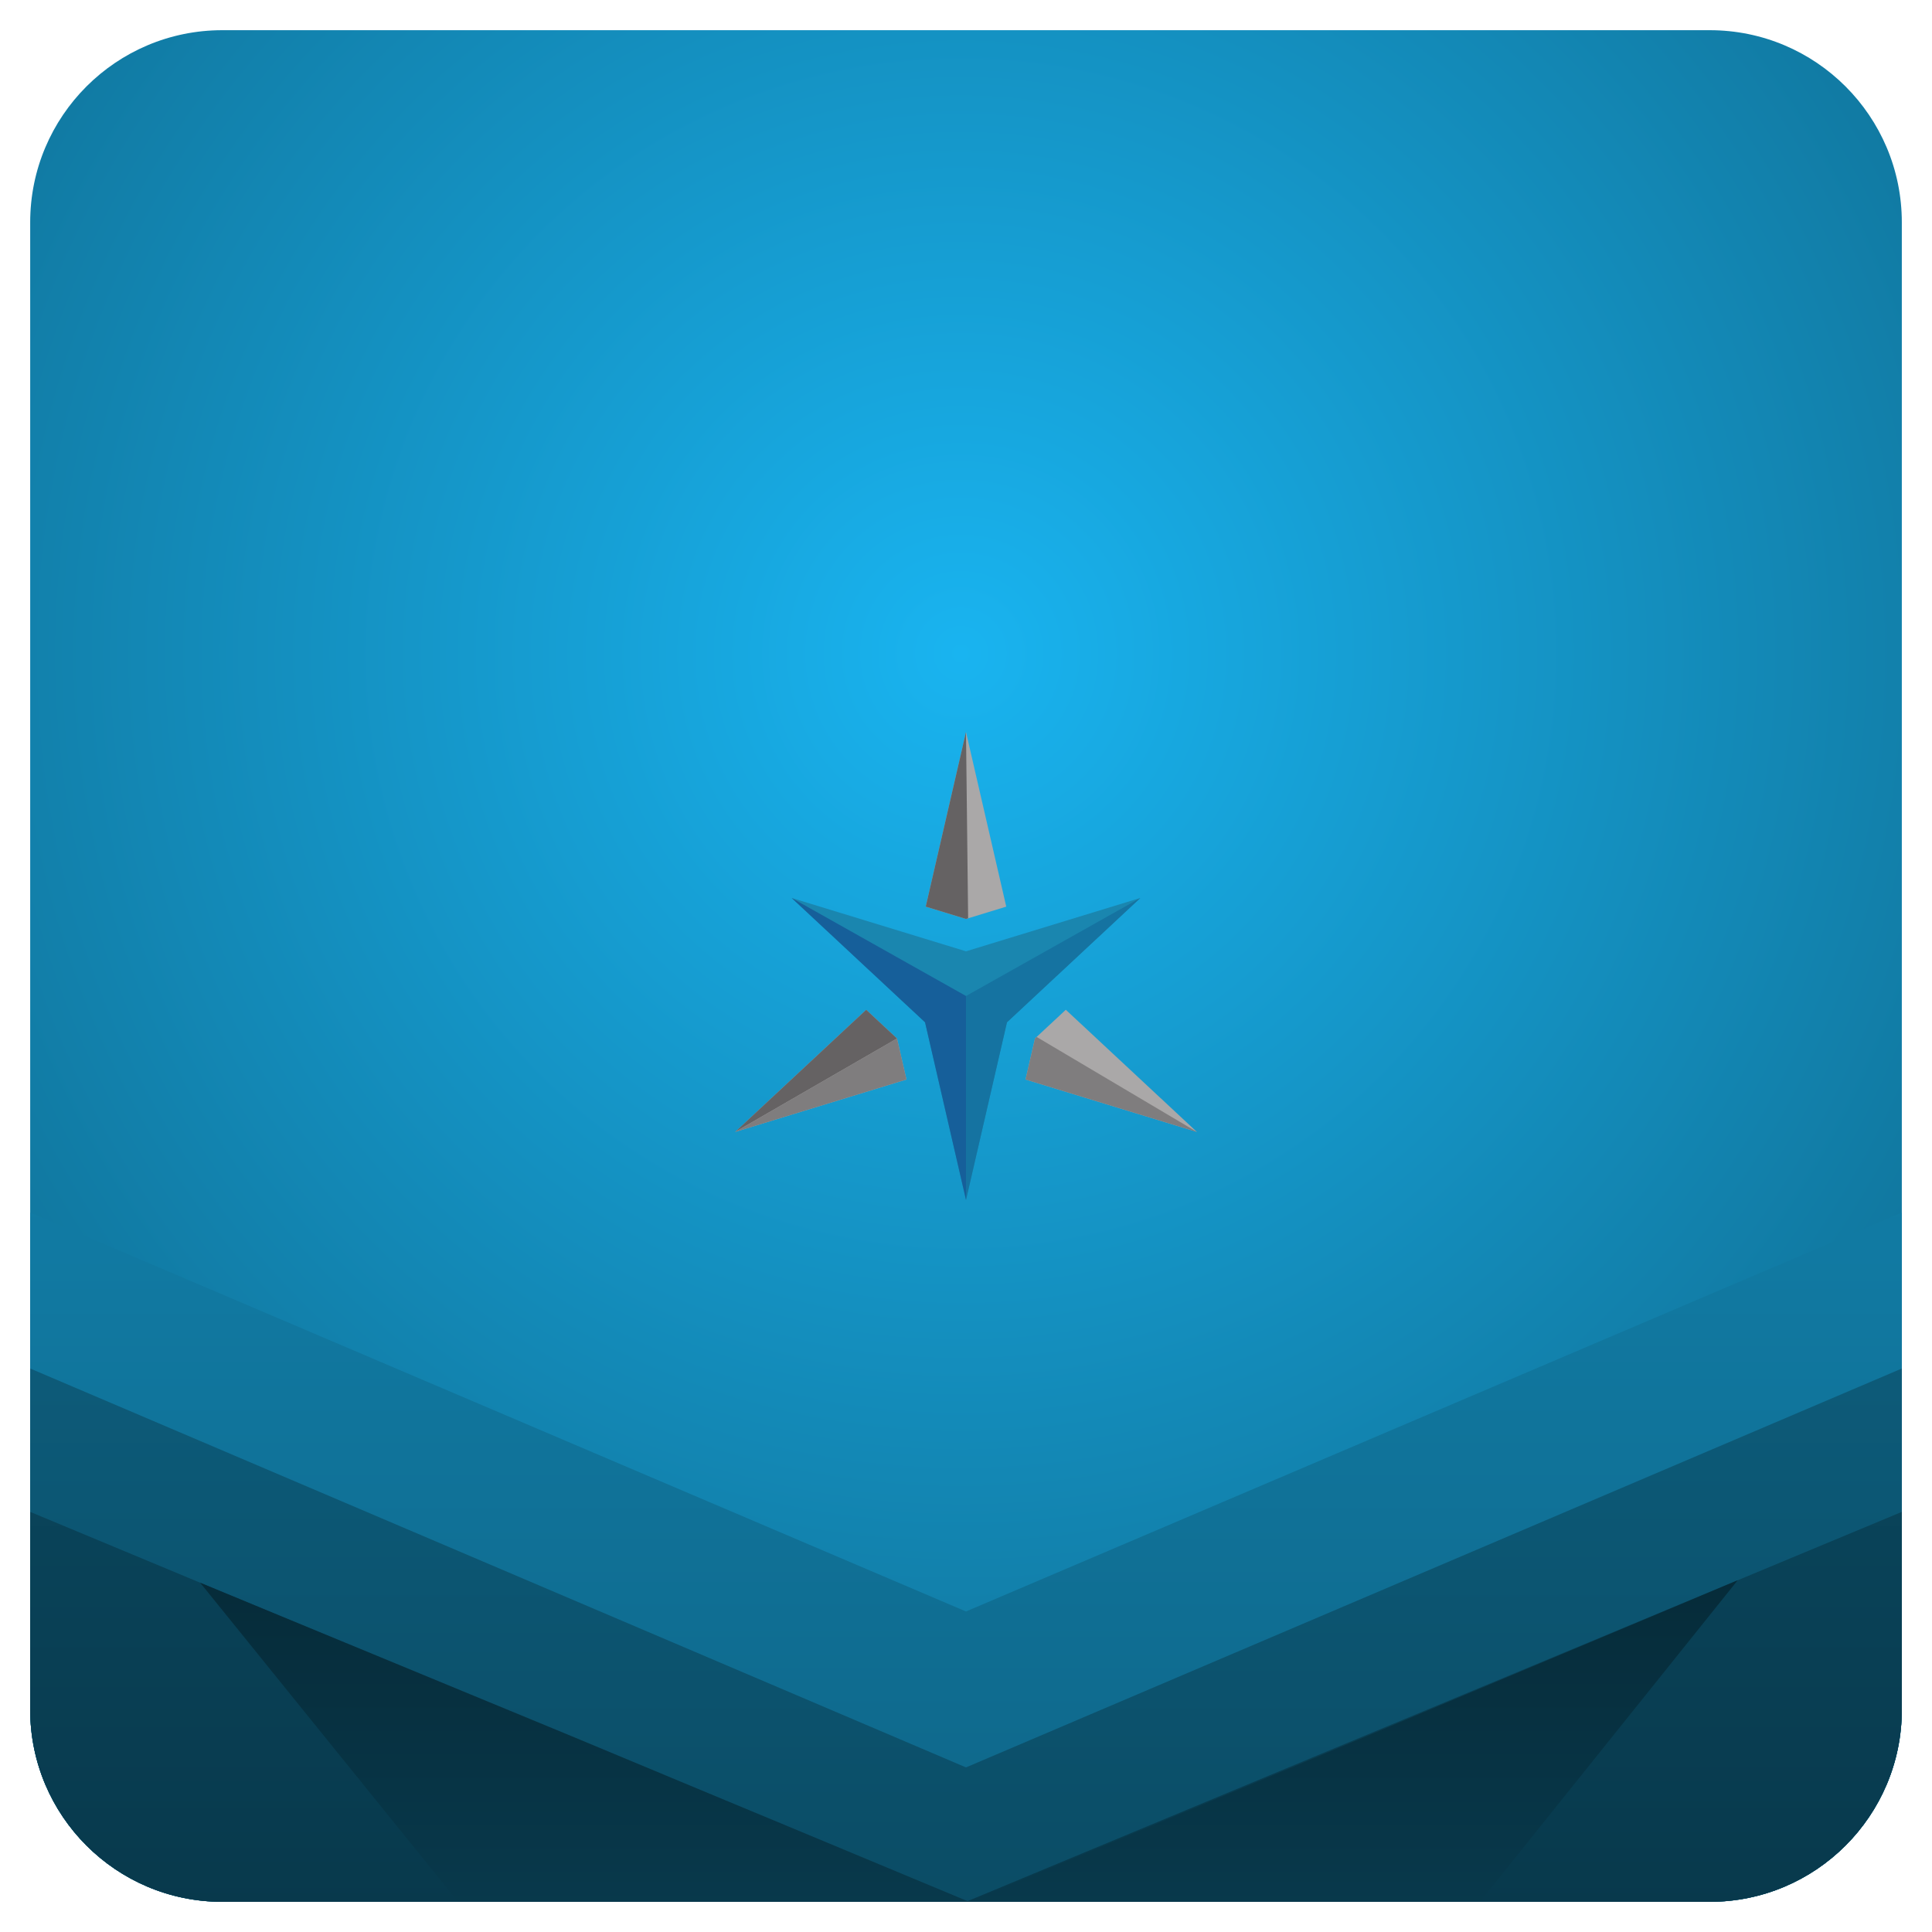
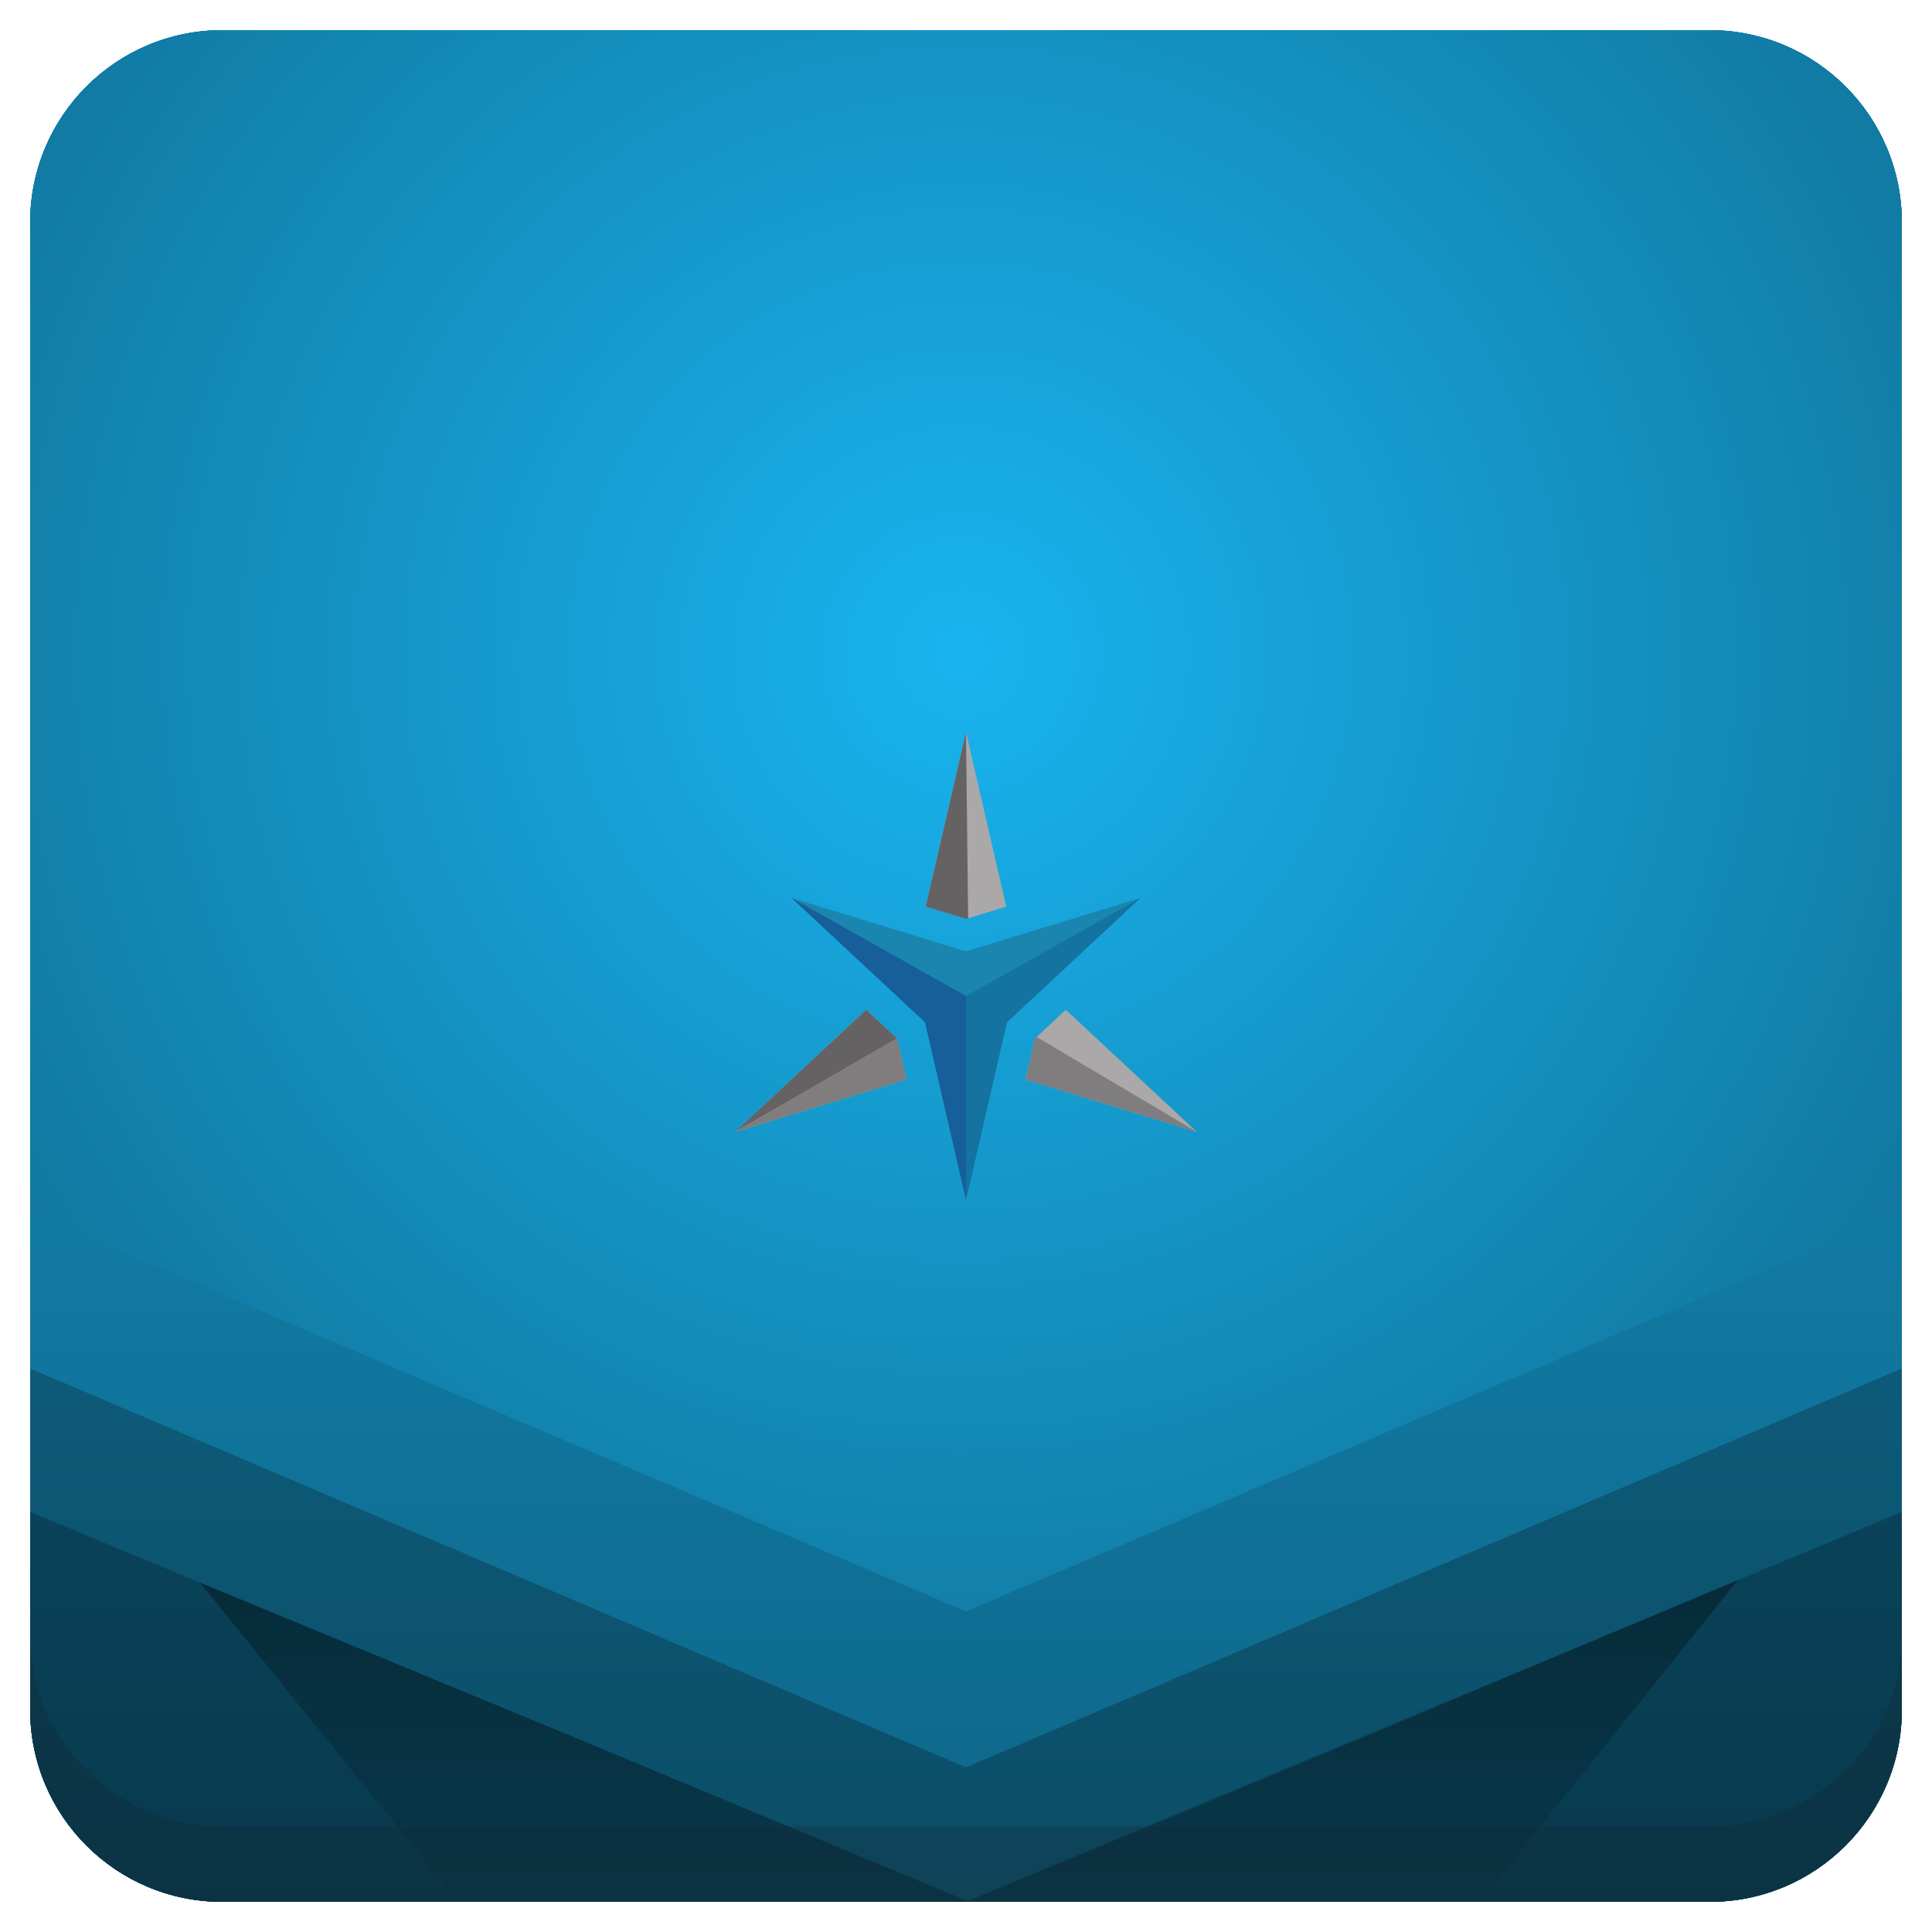
<svg xmlns="http://www.w3.org/2000/svg" xmlns:xlink="http://www.w3.org/1999/xlink" version="1.1" id="Layer_1" x="0px" y="0px" viewBox="0 0 256 256" enable-background="new 0 0 256 256" xml:space="preserve">
  <defs id="defs251">
    <clipPath id="b">
      <use width="100%" overflow="visible" xlink:href="#a" height="100%" id="use5" />
    </clipPath>
    <linearGradient x1="29.337" x2="81.837" y1="75.021" gradientUnits="userSpaceOnUse" y2="44.354" id="c">
      <stop id="stop10" offset="0" stop-opacity=".6" stop-color="#A52714" />
      <stop id="stop12" offset=".66" stop-opacity="0" stop-color="#A52714" />
    </linearGradient>
    <clipPath id="clipPath1232">
      <use width="100%" overflow="visible" xlink:href="#a" height="100%" id="use1230" />
    </clipPath>
    <clipPath id="clipPath1236">
      <use width="100%" overflow="visible" xlink:href="#a" height="100%" id="use1234" />
    </clipPath>
    <linearGradient x1="110.87" x2="52.538" y1="164.5" gradientUnits="userSpaceOnUse" y2="130.33" id="d">
      <stop id="stop23" offset="0" stop-opacity=".4" stop-color="#055524" />
      <stop id="stop25" offset=".33" stop-opacity="0" stop-color="#055524" />
    </linearGradient>
    <clipPath id="clipPath1244">
      <use width="100%" overflow="visible" xlink:href="#a" height="100%" id="use1242" />
    </clipPath>
    <clipPath id="clipPath1248">
      <use width="100%" overflow="visible" xlink:href="#a" height="100%" id="use1246" />
    </clipPath>
    <clipPath id="f">
      <use y="0" x="0" style="overflow:visible" id="use37" height="100%" xlink:href="#e" overflow="visible" width="100%" />
    </clipPath>
    <linearGradient x1="121.86" x2="136.55" y1="49.804" gradientUnits="userSpaceOnUse" y2="114.13" id="g">
      <stop id="stop42" offset="0" stop-opacity=".3" stop-color="#EA6100" />
      <stop id="stop44" offset=".66" stop-opacity="0" stop-color="#EA6100" />
    </linearGradient>
    <clipPath id="clipPath1258">
      <use width="100%" overflow="visible" xlink:href="#a" height="100%" id="use1256" />
    </clipPath>
    <clipPath id="clipPath1269">
      <use width="100%" overflow="visible" xlink:href="#a" height="100%" id="use1267" />
    </clipPath>
    <clipPath id="j">
      <use y="0" x="0" style="overflow:visible" id="use62" height="100%" xlink:href="#i" overflow="visible" width="100%" />
    </clipPath>
    <radialGradient id="l" gradientUnits="userSpaceOnUse" cy="55.948" cx="668.18" gradientTransform="translate(-576)" r="84.078">
      <stop stop-color="#3E2723" stop-opacity=".2" offset="0" id="stop73" />
      <stop stop-color="#3E2723" stop-opacity="0" offset="1" id="stop75" />
    </radialGradient>
    <clipPath id="clipPath1285">
      <use width="100%" overflow="visible" xlink:href="#a" height="100%" id="use1283" />
    </clipPath>
    <clipPath id="clipPath1289">
      <use width="100%" overflow="visible" xlink:href="#a" height="100%" id="use1287" />
    </clipPath>
    <clipPath id="n">
      <use y="0" x="0" style="overflow:visible" id="use83" height="100%" xlink:href="#m" overflow="visible" width="100%" />
    </clipPath>
    <radialGradient id="p" gradientUnits="userSpaceOnUse" cy="48.52" cx="597.88" gradientTransform="translate(-576)" r="78.044">
      <stop stop-color="#3E2723" stop-opacity=".2" offset="0" id="stop94" />
      <stop stop-color="#3E2723" stop-opacity="0" offset="1" id="stop96" />
    </radialGradient>
    <clipPath id="clipPath1305">
      <use width="100%" overflow="visible" xlink:href="#a" height="100%" id="use1303" />
    </clipPath>
    <radialGradient id="q" gradientUnits="userSpaceOnUse" cy="96.138" cx="671.84" gradientTransform="translate(-576)" r="87.87">
      <stop stop-color="#263238" stop-opacity=".2" offset="0" id="stop101" />
      <stop stop-color="#263238" stop-opacity="0" offset="1" id="stop103" />
    </radialGradient>
    <clipPath id="clipPath1312">
      <use width="100%" overflow="visible" xlink:href="#a" height="100%" id="use1310" />
    </clipPath>
    <clipPath id="clipPath1316">
      <use width="100%" overflow="visible" xlink:href="#a" height="100%" id="use1314" />
    </clipPath>
    <clipPath id="clipPath1320">
      <use width="100%" overflow="visible" xlink:href="#a" height="100%" id="use1318" />
    </clipPath>
    <clipPath id="clipPath1324">
      <use width="100%" overflow="visible" xlink:href="#a" height="100%" id="use1322" />
    </clipPath>
    <path d="m 8,184 h 83.77 l 38.88,-38.88 V 116 H 61.36 L 8,24.48 Z" id="e" />
    <path d="m 96,56 34.65,60 -38.88,68 H 184 V 56 Z" id="i" />
    <path d="M 21.97,8 V 48.34 L 61.36,116 96,56 h 88 V 8 Z" id="m" />
    <clipPath id="b-1">
      <use width="100%" overflow="visible" xlink:href="#a" height="100%" id="use5-7" />
    </clipPath>
    <clipPath id="clipPath1232-2">
      <use width="100%" overflow="visible" xlink:href="#a" height="100%" id="use1230-2" />
    </clipPath>
    <clipPath id="clipPath1236-6">
      <use width="100%" overflow="visible" xlink:href="#a" height="100%" id="use1234-1" />
    </clipPath>
    <clipPath id="clipPath1244-1">
      <use width="100%" overflow="visible" xlink:href="#a" height="100%" id="use1242-5" />
    </clipPath>
    <clipPath id="clipPath1248-9">
      <use width="100%" overflow="visible" xlink:href="#a" height="100%" id="use1246-4" />
    </clipPath>
    <clipPath id="f-9">
      <use y="0" x="0" style="overflow:visible" id="use37-0" height="100%" xlink:href="#e-8" overflow="visible" width="100%" />
    </clipPath>
    <clipPath id="clipPath1258-7">
      <use width="100%" overflow="visible" xlink:href="#a" height="100%" id="use1256-7" />
    </clipPath>
    <clipPath id="clipPath1269-1">
      <use width="100%" overflow="visible" xlink:href="#a" height="100%" id="use1267-1" />
    </clipPath>
    <clipPath id="j-5">
      <use y="0" x="0" style="overflow:visible" id="use62-9" height="100%" xlink:href="#i-5" overflow="visible" width="100%" />
    </clipPath>
    <radialGradient id="l-7" gradientUnits="userSpaceOnUse" cy="55.948" cx="668.18" gradientTransform="translate(-576)" r="84.078">
      <stop stop-color="#3E2723" stop-opacity=".2" offset="0" id="stop73-7" />
      <stop stop-color="#3E2723" stop-opacity="0" offset="1" id="stop75-6" />
    </radialGradient>
    <clipPath id="clipPath1285-7">
      <use width="100%" overflow="visible" xlink:href="#a" height="100%" id="use1283-3" />
    </clipPath>
    <clipPath id="clipPath1289-6">
      <use width="100%" overflow="visible" xlink:href="#a" height="100%" id="use1287-5" />
    </clipPath>
    <clipPath id="n-6">
      <use y="0" x="0" style="overflow:visible" id="use83-3" height="100%" xlink:href="#m-6" overflow="visible" width="100%" />
    </clipPath>
    <radialGradient id="p-9" gradientUnits="userSpaceOnUse" cy="48.52" cx="597.88" gradientTransform="translate(-576)" r="78.044">
      <stop stop-color="#3E2723" stop-opacity=".2" offset="0" id="stop94-4" />
      <stop stop-color="#3E2723" stop-opacity="0" offset="1" id="stop96-8" />
    </radialGradient>
    <clipPath id="clipPath1305-1">
      <use width="100%" overflow="visible" xlink:href="#a" height="100%" id="use1303-2" />
    </clipPath>
    <radialGradient id="q-9" gradientUnits="userSpaceOnUse" cy="96.138" cx="671.84" gradientTransform="translate(-576)" r="87.87">
      <stop stop-color="#263238" stop-opacity=".2" offset="0" id="stop101-3" />
      <stop stop-color="#263238" stop-opacity="0" offset="1" id="stop103-9" />
    </radialGradient>
    <clipPath id="clipPath1312-0">
      <use width="100%" overflow="visible" xlink:href="#a" height="100%" id="use1310-8" />
    </clipPath>
    <clipPath id="clipPath1316-8">
      <use width="100%" overflow="visible" xlink:href="#a" height="100%" id="use1314-5" />
    </clipPath>
    <clipPath id="clipPath1320-0">
      <use width="100%" overflow="visible" xlink:href="#a" height="100%" id="use1318-9" />
    </clipPath>
    <clipPath id="clipPath1324-6">
      <use width="100%" overflow="visible" xlink:href="#a" height="100%" id="use1322-3" />
    </clipPath>
    <path d="m 8,184 h 83.77 l 38.88,-38.88 V 116 H 61.36 L 8,24.48 Z" id="e-8" />
    <path d="m 96,56 34.65,60 -38.88,68 H 184 V 56 Z" id="i-5" />
    <path d="M 21.97,8 V 48.34 L 61.36,116 96,56 h 88 V 8 Z" id="m-6" />
    <radialGradient id="r" gradientUnits="userSpaceOnUse" cy="32.014" cx="34.286" gradientTransform="translate(-23.07961,-106.2699)" r="176.75">
      <stop stop-color="#fff" stop-opacity=".1" offset="0" id="stop130" />
      <stop stop-color="#fff" stop-opacity="0" offset="1" id="stop132" />
    </radialGradient>
    <clipPath id="b-0">
      <use y="0" x="0" style="overflow:visible" width="100%" overflow="visible" xlink:href="#a" height="100%" id="use5-5" />
    </clipPath>
    <clipPath id="clipPath963">
      <use y="0" x="0" style="overflow:visible" width="100%" overflow="visible" xlink:href="#a" height="100%" id="use961" />
    </clipPath>
    <clipPath id="clipPath967">
      <use y="0" x="0" style="overflow:visible" width="100%" overflow="visible" xlink:href="#a" height="100%" id="use965" />
    </clipPath>
    <radialGradient id="q-94" gradientUnits="userSpaceOnUse" cy="96.138" cx="671.84" gradientTransform="translate(-576)" r="87.87">
      <stop stop-color="#263238" stop-opacity=".2" offset="0" id="stop101-6" />
      <stop stop-color="#263238" stop-opacity="0" offset="1" id="stop103-92" />
    </radialGradient>
    <clipPath id="clipPath974">
      <use y="0" x="0" style="overflow:visible" width="100%" overflow="visible" xlink:href="#a" height="100%" id="use972" />
    </clipPath>
    <radialGradient id="p-2" gradientUnits="userSpaceOnUse" cy="48.52" cx="597.88" gradientTransform="translate(-576)" r="78.044">
      <stop stop-color="#3E2723" stop-opacity=".2" offset="0" id="stop94-47" />
      <stop stop-color="#3E2723" stop-opacity="0" offset="1" id="stop96-7" />
    </radialGradient>
    <clipPath id="clipPath981">
      <use y="0" x="0" style="overflow:visible" width="100%" overflow="visible" xlink:href="#a" height="100%" id="use979" />
    </clipPath>
    <clipPath id="clipPath985">
      <use y="0" x="0" style="overflow:visible" width="100%" overflow="visible" xlink:href="#a" height="100%" id="use983" />
    </clipPath>
    <clipPath id="n-5">
      <use width="100%" overflow="visible" xlink:href="#m-0" height="100%" id="use83-4" style="overflow:visible" x="0" y="0" />
    </clipPath>
    <radialGradient id="l-2" gradientUnits="userSpaceOnUse" cy="55.948" cx="668.18" gradientTransform="translate(-576)" r="84.078">
      <stop stop-color="#3E2723" stop-opacity=".2" offset="0" id="stop73-8" />
      <stop stop-color="#3E2723" stop-opacity="0" offset="1" id="stop75-9" />
    </radialGradient>
    <clipPath id="clipPath997">
      <use y="0" x="0" style="overflow:visible" width="100%" overflow="visible" xlink:href="#a" height="100%" id="use995" />
    </clipPath>
    <clipPath id="clipPath1001">
      <use y="0" x="0" style="overflow:visible" width="100%" overflow="visible" xlink:href="#a" height="100%" id="use999" />
    </clipPath>
    <clipPath id="j-3">
      <use width="100%" overflow="visible" xlink:href="#i-1" height="100%" id="use62-6" style="overflow:visible" x="0" y="0" />
    </clipPath>
    <clipPath id="clipPath1010">
      <use y="0" x="0" style="overflow:visible" width="100%" overflow="visible" xlink:href="#a" height="100%" id="use1008" />
    </clipPath>
    <clipPath id="clipPath1017">
      <use y="0" x="0" style="overflow:visible" width="100%" overflow="visible" xlink:href="#a" height="100%" id="use1015" />
    </clipPath>
    <clipPath id="f-0">
      <use width="100%" overflow="visible" xlink:href="#e-1" height="100%" id="use37-5" style="overflow:visible" x="0" y="0" />
    </clipPath>
    <clipPath id="clipPath1029">
      <use y="0" x="0" style="overflow:visible" width="100%" overflow="visible" xlink:href="#a" height="100%" id="use1027" />
    </clipPath>
    <clipPath id="clipPath1033">
      <use y="0" x="0" style="overflow:visible" width="100%" overflow="visible" xlink:href="#a" height="100%" id="use1031" />
    </clipPath>
    <clipPath id="clipPath1043">
      <use y="0" x="0" style="overflow:visible" width="100%" overflow="visible" xlink:href="#a" height="100%" id="use1041" />
    </clipPath>
    <clipPath id="clipPath1047">
      <use y="0" x="0" style="overflow:visible" width="100%" overflow="visible" xlink:href="#a" height="100%" id="use1045" />
    </clipPath>
    <path id="e-1" d="m 8,184 h 83.77 l 38.88,-38.88 V 116 H 61.36 L 8,24.48 Z" />
    <path id="i-1" d="m 96,56 34.65,60 -38.88,68 H 184 V 56 Z" />
    <path id="m-0" d="M 21.97,8 V 48.34 L 61.36,116 96,56 h 88 V 8 Z" />
    <circle r="88" cx="96" cy="96" id="a" />
    <path d="m8 184h83.77l38.88-38.88v-29.12h-69.29l-53.36-91.52z" id="e-6" />
    <path d="m96 56l34.65 60-38.88 68h92.23v-128z" id="i-2" />
    <path d="m21.97 8v40.34l39.39 67.66 34.64-60h88v-48z" id="m-8" />
    <defs id="defs1820">
      <path d="M 21.97,8 V 48.34 L 61.36,116 96,56 h 88 V 8 Z" id="path1928" />
    </defs>
    <clipPath id="n-7">
      <use id="use1822" height="100%" xlink:href="#m-8" overflow="visible" width="100%" style="overflow:visible" x="0" y="0" />
    </clipPath>
    <defs id="defs1799">
      <path d="m 96,56 34.65,60 -38.88,68 H 184 V 56 Z" id="path1918" />
    </defs>
    <clipPath id="j-6">
      <use id="use1801" height="100%" xlink:href="#i-2" overflow="visible" width="100%" style="overflow:visible" x="0" y="0" />
    </clipPath>
    <defs id="defs1774">
      <path d="m 8,184 h 83.77 l 38.88,-38.88 V 116 H 61.36 L 8,24.48 Z" id="path1902" />
    </defs>
    <clipPath id="f-06">
      <use id="use1776" height="100%" xlink:href="#e-6" overflow="visible" width="100%" style="overflow:visible" x="0" y="0" />
    </clipPath>
    <linearGradient x1="110.87" x2="52.538" y1="164.5" gradientUnits="userSpaceOnUse" y2="130.33" id="linearGradient1897">
      <stop id="stop1762" offset="0" stop-opacity=".4" stop-color="#055524" />
      <stop id="stop1764" offset=".33" stop-opacity="0" stop-color="#055524" />
    </linearGradient>
    <linearGradient x1="29.337" x2="81.837" y1="75.021" gradientUnits="userSpaceOnUse" y2="44.354" id="linearGradient1889">
      <stop id="stop1749" offset="0" stop-opacity=".6" stop-color="#A52714" />
      <stop id="stop1751" offset=".66" stop-opacity="0" stop-color="#A52714" />
    </linearGradient>
    <linearGradient id="linearGradient1910" y2="114.13" gradientUnits="userSpaceOnUse" y1="49.804" x2="136.55" x1="121.86">
      <stop stop-color="#EA6100" stop-opacity=".3" offset="0" id="stop1781" />
      <stop stop-color="#EA6100" stop-opacity="0" offset=".66" id="stop1783" />
    </linearGradient>
    <clipPath id="b-3">
      <use y="0" x="0" style="overflow:visible" width="100%" overflow="visible" xlink:href="#a" height="100%" id="use5-1" />
    </clipPath>
    <clipPath id="clipPath1024">
      <use y="0" x="0" style="overflow:visible" width="100%" overflow="visible" xlink:href="#a" height="100%" id="use1022" />
    </clipPath>
    <clipPath id="clipPath1028">
      <use y="0" x="0" style="overflow:visible" width="100%" overflow="visible" xlink:href="#a" height="100%" id="use1026" />
    </clipPath>
    <clipPath id="clipPath1035">
      <use y="0" x="0" style="overflow:visible" width="100%" overflow="visible" xlink:href="#a" height="100%" id="use1033" />
    </clipPath>
    <clipPath id="clipPath1039">
      <use y="0" x="0" style="overflow:visible" width="100%" overflow="visible" xlink:href="#a" height="100%" id="use1037" />
    </clipPath>
    <clipPath id="f-6">
      <use y="0" x="0" style="overflow:visible" id="use37-8" height="100%" xlink:href="#e-61" overflow="visible" width="100%" />
    </clipPath>
    <clipPath id="clipPath1048">
      <use y="0" x="0" style="overflow:visible" width="100%" overflow="visible" xlink:href="#a" height="100%" id="use1046" />
    </clipPath>
    <clipPath id="clipPath1058">
      <use y="0" x="0" style="overflow:visible" width="100%" overflow="visible" xlink:href="#a" height="100%" id="use1056" />
    </clipPath>
    <clipPath id="j-66">
      <use y="0" x="0" style="overflow:visible" id="use62-4" height="100%" xlink:href="#i-59" overflow="visible" width="100%" />
    </clipPath>
    <radialGradient id="l-9" gradientUnits="userSpaceOnUse" cy="55.948" cx="668.18" gradientTransform="translate(-576)" r="84.078">
      <stop stop-color="#3E2723" stop-opacity=".2" offset="0" id="stop73-5" />
      <stop stop-color="#3E2723" stop-opacity="0" offset="1" id="stop75-0" />
    </radialGradient>
    <clipPath id="clipPath1073">
      <use y="0" x="0" style="overflow:visible" width="100%" overflow="visible" xlink:href="#a" height="100%" id="use1071" />
    </clipPath>
    <clipPath id="clipPath1077">
      <use y="0" x="0" style="overflow:visible" width="100%" overflow="visible" xlink:href="#a" height="100%" id="use1075" />
    </clipPath>
    <clipPath id="n-4">
      <use y="0" x="0" style="overflow:visible" id="use83-8" height="100%" xlink:href="#m-4" overflow="visible" width="100%" />
    </clipPath>
    <radialGradient id="p-7" gradientUnits="userSpaceOnUse" cy="48.52" cx="597.88" gradientTransform="translate(-576)" r="78.044">
      <stop stop-color="#3E2723" stop-opacity=".2" offset="0" id="stop94-1" />
      <stop stop-color="#3E2723" stop-opacity="0" offset="1" id="stop96-72" />
    </radialGradient>
    <clipPath id="clipPath1092">
      <use y="0" x="0" style="overflow:visible" width="100%" overflow="visible" xlink:href="#a" height="100%" id="use1090" />
    </clipPath>
    <radialGradient id="q-7" gradientUnits="userSpaceOnUse" cy="96.138" cx="671.84" gradientTransform="translate(-576)" r="87.87">
      <stop stop-color="#263238" stop-opacity=".2" offset="0" id="stop101-2" />
      <stop stop-color="#263238" stop-opacity="0" offset="1" id="stop103-2" />
    </radialGradient>
    <clipPath id="clipPath1099">
      <use y="0" x="0" style="overflow:visible" width="100%" overflow="visible" xlink:href="#a" height="100%" id="use1097" />
    </clipPath>
    <clipPath id="clipPath1103">
      <use y="0" x="0" style="overflow:visible" width="100%" overflow="visible" xlink:href="#a" height="100%" id="use1101" />
    </clipPath>
    <clipPath id="clipPath1107">
      <use y="0" x="0" style="overflow:visible" width="100%" overflow="visible" xlink:href="#a" height="100%" id="use1105" />
    </clipPath>
    <clipPath id="clipPath1111">
      <use y="0" x="0" style="overflow:visible" width="100%" overflow="visible" xlink:href="#a" height="100%" id="use1109" />
    </clipPath>
    <radialGradient id="r-6" gradientUnits="userSpaceOnUse" cy="32.014" cx="34.286" gradientTransform="translate(-7,-7)" r="176.75">
      <stop stop-color="#fff" stop-opacity=".1" offset="0" id="stop130-1" />
      <stop stop-color="#fff" stop-opacity="0" offset="1" id="stop132-0" />
    </radialGradient>
    <path d="m 8,184 h 83.77 l 38.88,-38.88 V 116 H 61.36 L 8,24.48 Z" id="e-61" />
    <path d="m 96,56 34.65,60 -38.88,68 H 184 V 56 Z" id="i-59" />
    <path d="M 21.97,8 V 48.34 L 61.36,116 96,56 h 88 V 8 Z" id="m-4" />
    <clipPath id="b-9">
      <use y="0" x="0" style="overflow:visible" width="100%" overflow="visible" xlink:href="#a" height="100%" id="use5-0" />
    </clipPath>
    <clipPath id="clipPath1024-7">
      <use y="0" x="0" style="overflow:visible" width="100%" overflow="visible" xlink:href="#a" height="100%" id="use1022-7" />
    </clipPath>
    <clipPath id="clipPath1028-1">
      <use y="0" x="0" style="overflow:visible" width="100%" overflow="visible" xlink:href="#a" height="100%" id="use1026-1" />
    </clipPath>
    <clipPath id="clipPath1035-7">
      <use y="0" x="0" style="overflow:visible" width="100%" overflow="visible" xlink:href="#a" height="100%" id="use1033-7" />
    </clipPath>
    <clipPath id="clipPath1039-6">
      <use y="0" x="0" style="overflow:visible" width="100%" overflow="visible" xlink:href="#a" height="100%" id="use1037-7" />
    </clipPath>
    <clipPath id="f-3">
      <use y="0" x="0" style="overflow:visible" id="use37-6" height="100%" xlink:href="#e-9" overflow="visible" width="100%" />
    </clipPath>
    <clipPath id="clipPath1048-3">
      <use y="0" x="0" style="overflow:visible" width="100%" overflow="visible" xlink:href="#a" height="100%" id="use1046-9" />
    </clipPath>
    <clipPath id="clipPath1058-4">
      <use y="0" x="0" style="overflow:visible" width="100%" overflow="visible" xlink:href="#a" height="100%" id="use1056-8" />
    </clipPath>
    <clipPath id="j-1">
      <use y="0" x="0" style="overflow:visible" id="use62-2" height="100%" xlink:href="#i-6" overflow="visible" width="100%" />
    </clipPath>
    <radialGradient id="l-93" gradientUnits="userSpaceOnUse" cy="55.948" cx="668.18" gradientTransform="translate(-576)" r="84.078">
      <stop stop-color="#3E2723" stop-opacity=".2" offset="0" id="stop73-9" />
      <stop stop-color="#3E2723" stop-opacity="0" offset="1" id="stop75-08" />
    </radialGradient>
    <clipPath id="clipPath1073-8">
      <use y="0" x="0" style="overflow:visible" width="100%" overflow="visible" xlink:href="#a" height="100%" id="use1071-5" />
    </clipPath>
    <clipPath id="clipPath1077-0">
      <use y="0" x="0" style="overflow:visible" width="100%" overflow="visible" xlink:href="#a" height="100%" id="use1075-9" />
    </clipPath>
    <clipPath id="n-63">
      <use y="0" x="0" style="overflow:visible" id="use83-85" height="100%" xlink:href="#m-2" overflow="visible" width="100%" />
    </clipPath>
    <radialGradient id="p-6" gradientUnits="userSpaceOnUse" cy="48.52" cx="597.88" gradientTransform="translate(-576)" r="78.044">
      <stop stop-color="#3E2723" stop-opacity=".2" offset="0" id="stop94-11" />
      <stop stop-color="#3E2723" stop-opacity="0" offset="1" id="stop96-5" />
    </radialGradient>
    <clipPath id="clipPath1092-9">
      <use y="0" x="0" style="overflow:visible" width="100%" overflow="visible" xlink:href="#a" height="100%" id="use1090-8" />
    </clipPath>
    <radialGradient id="q-4" gradientUnits="userSpaceOnUse" cy="96.138" cx="671.84" gradientTransform="translate(-576)" r="87.87">
      <stop stop-color="#263238" stop-opacity=".2" offset="0" id="stop101-8" />
      <stop stop-color="#263238" stop-opacity="0" offset="1" id="stop103-1" />
    </radialGradient>
    <clipPath id="clipPath1099-0">
      <use y="0" x="0" style="overflow:visible" width="100%" overflow="visible" xlink:href="#a" height="100%" id="use1097-3" />
    </clipPath>
    <clipPath id="clipPath1103-0">
      <use y="0" x="0" style="overflow:visible" width="100%" overflow="visible" xlink:href="#a" height="100%" id="use1101-4" />
    </clipPath>
    <clipPath id="clipPath1107-4">
      <use y="0" x="0" style="overflow:visible" width="100%" overflow="visible" xlink:href="#a" height="100%" id="use1105-4" />
    </clipPath>
    <clipPath id="clipPath1111-4">
      <use y="0" x="0" style="overflow:visible" width="100%" overflow="visible" xlink:href="#a" height="100%" id="use1109-7" />
    </clipPath>
    <radialGradient id="r-63" gradientUnits="userSpaceOnUse" cy="32.014" cx="34.286" gradientTransform="translate(-7,-7)" r="176.75">
      <stop stop-color="#fff" stop-opacity=".1" offset="0" id="stop130-17" />
      <stop stop-color="#fff" stop-opacity="0" offset="1" id="stop132-5" />
    </radialGradient>
    <path d="m 8,184 h 83.77 l 38.88,-38.88 V 116 H 61.36 L 8,24.48 Z" id="e-9" />
    <path d="m 96,56 34.65,60 -38.88,68 H 184 V 56 Z" id="i-6" />
    <path d="M 21.97,8 V 48.34 L 61.36,116 96,56 h 88 V 8 Z" id="m-2" />
    <clipPath clipPathUnits="userSpaceOnUse" id="clipPath1143">
      <rect style="fill:#808080;fill-opacity:0.575;stroke:none;stroke-width:0.647;stroke-linecap:butt;stroke-linejoin:bevel;stroke-miterlimit:4;stroke-dasharray:none;stroke-opacity:1;paint-order:fill markers stroke" id="rect1145" width="240" height="213.334" x="8" y="21.333" ry="22.885" />
    </clipPath>
    <radialGradient id="XMLID_2_" cx="1915.622" cy="532.792" r="1924.037" gradientUnits="userSpaceOnUse" gradientTransform="matrix(0.132793,0,0,0.132793,-126.9626,21.76558)">
      <stop offset="1.076729e-007" style="stop-color:#19B4F0" id="stop4" />
      <stop offset="1" style="stop-color:#08394C" id="stop6" />
    </radialGradient>
    <linearGradient id="XMLID_3_" gradientUnits="userSpaceOnUse" x1="1920" y1="669.636" x2="1920" y2="1607.779">
      <stop offset="0" style="stop-color:#1387B4" id="stop16" />
      <stop offset="1" style="stop-color:#0E6587" id="stop18" />
    </linearGradient>
    <linearGradient id="XMLID_4_" gradientUnits="userSpaceOnUse" x1="1920" y1="802.435" x2="1920" y2="1613.279">
      <stop offset="0" style="stop-color:#0E6587" id="stop22" />
      <stop offset="1" style="stop-color:#0B4C65" id="stop24" />
    </linearGradient>
    <linearGradient id="XMLID_11_" gradientUnits="userSpaceOnUse" x1="1920" y1="952.774" x2="1920" y2="1605.265">
      <stop offset="0" style="stop-color:#0B4C65" id="stop67" />
      <stop offset="1" style="stop-color:#08394C" id="stop69" />
    </linearGradient>
    <linearGradient y2="1605.479" x2="1594.001" y1="1322.436" x1="1594.001" gradientUnits="userSpaceOnUse" id="XMLID_12_">
      <stop id="stop73-3" style="stop-color:#062B39" offset="0" />
      <stop id="stop75-67" style="stop-color:#08394C" offset="1" />
    </linearGradient>
    <linearGradient y2="1605.479" x2="2251.175" y1="1322.436" x1="2251.175" gradientUnits="userSpaceOnUse" id="XMLID_13_">
      <stop id="stop79" style="stop-color:#062B39" offset="0" />
      <stop id="stop81" style="stop-color:#08394C" offset="1" />
    </linearGradient>
    <linearGradient y2="1605.479" x2="1594.001" y1="1322.436" x1="1594.001" gradientUnits="userSpaceOnUse" id="linearGradient1082">
      <stop id="stop1078" style="stop-color:#062B39" offset="0" />
      <stop id="stop1080" style="stop-color:#08394C" offset="1" />
    </linearGradient>
    <linearGradient y2="1605.479" x2="2251.175" y1="1322.436" x1="2251.175" gradientUnits="userSpaceOnUse" id="linearGradient1089">
      <stop id="stop1085" style="stop-color:#062B39" offset="0" />
      <stop id="stop1087" style="stop-color:#08394C" offset="1" />
    </linearGradient>
    <clipPath clipPathUnits="userSpaceOnUse" id="clipPath1273">
      <rect ry="21.809" y="21.766" x="21.766" height="212.469" width="212.469" id="rect1275" style="display:inline;fill:#0068bf;fill-opacity:1;stroke-width:1.215" />
    </clipPath>
    <clipPath clipPathUnits="userSpaceOnUse" id="clipPath1311">
      <circle r="106.234" cy="128" cx="128" id="circle1313" style="display:inline;fill:#0068bf;fill-opacity:1;stroke:none;stroke-width:2.348;stroke-miterlimit:4;stroke-dasharray:none;stroke-opacity:1" />
    </clipPath>
  </defs>
-   <g id="layer3" style="display:none">
+   <g id="layer3" style="display:inline">
    <rect style="display:inline;fill:#0068bf;fill-opacity:1;stroke-width:1.418" id="rect1101" width="248" height="248" x="4" y="4" ry="25.456" />
    <rect ry="25.456" y="4" x="4" height="248" width="248" id="rect1267" style="display:inline;fill:#0068bf;fill-opacity:1;stroke-width:1.418" />
    <rect style="display:inline;fill:#0068bf;fill-opacity:1;stroke-width:1.418" id="rect1269" width="248" height="248" x="4" y="4" ry="25.456" />
  </g>
-   <g id="layer1" style="display:none">
+   <g id="layer1" style="display:inline">
    <g id="g1220" transform="matrix(1.16723,0,0,1.16723,-21.40542,-21.40544)" clip-path="url(#clipPath1273)">
      <rect clip-path="none" height="212.469" width="509.925" class="st0" id="XMLID_699_" x="-126.963" y="21.766" style="fill:url(#XMLID_2_);stroke-width:0.133" />
      <path d="m 128.04,136.366 c 0.173,-0.279 0.345,-0.279 0.531,0 -0.173,0 -0.345,0 -0.531,0 z" class="st4" id="XMLID_690_" style="fill:#cce9f8;stroke-width:0.133" />
      <polygon clip-path="none" transform="matrix(0.132793,0,0,0.132793,-126.9626,21.76558)" points="0,533.3 0,1351.8 0,1600 3840,1600 3840,1351.8 3840,533.3 1920,1351.8 " class="st5" id="XMLID_689_" style="fill:url(#XMLID_3_)" />
      <polygon clip-path="none" transform="matrix(0.132793,0,0,0.132793,-126.9626,21.76558)" points="1920,1485.1 0,666.7 0,1485.1 0,1600 3840,1600 3840,1485.1 3840,666.7 " class="st6" id="XMLID_688_" style="fill:url(#XMLID_4_)" />
      <polygon clip-path="none" transform="matrix(0.132793,0,0,0.132793,-126.9626,21.76558)" points="3840,800 3840,1600 0,1600 0,800 1920,1600 " class="st14" id="XMLID_678_" style="fill:url(#XMLID_11_)" />
      <polygon transform="matrix(0.132793,0,0,0.132793,-126.9626,21.76558)" id="XMLID_677_" class="st15" points="1689.8,1503 1768.9,1535.9 1922.7,1600 1485.8,1600 1265.3,1327.2 1582.6,1458.3 " style="fill:url(#XMLID_12_)" />
      <polygon transform="matrix(0.132793,0,0,0.132793,-126.9626,21.76558)" id="XMLID_676_" class="st16" points="2157,1502.4 2263.7,1457.9 2579.7,1325.1 2359.3,1600 1922.7,1600 1923.3,1599.8 2077.3,1535.6 " style="fill:url(#XMLID_13_)" />
      <path d="m 134.759,140.884 19.449,5.951 -14.878,-13.867 -3.497,3.258 z m -18.089,-7.916 -14.878,13.867 19.449,-5.951 -1.074,-4.657 z m 15.9,-11.707 -4.569,-19.819 -4.571,19.819 4.571,1.398 4.569,-1.398" style="fill:#aaa8a8;fill-opacity:1;fill-rule:evenodd;stroke:none;stroke-width:0.128" id="path14" />
      <path d="m 116.67,132.968 -14.878,13.867 18.375,-10.608 z m 11.572,-10.383 -0.242,-21.144 -4.571,19.819 4.571,1.398 0.242,-0.073" style="fill:#656263;fill-opacity:1;fill-rule:evenodd;stroke:none;stroke-width:0.128" id="path16" />
      <path d="m 121.241,140.884 -19.449,5.951 18.375,-10.608 z m 14.778,-4.83 18.189,10.781 -19.449,-5.951 1.074,-4.657 0.186,-0.173" style="fill:#7f7d7e;fill-opacity:1;fill-rule:evenodd;stroke:none;stroke-width:0.128" id="path18" />
      <path d="m 128.001,126.333 -19.793,-6.056 15.142,14.113 4.651,20.17 4.65,-20.17 15.141,-14.113 -19.791,6.056" style="fill:#1a86af;fill-opacity:1;fill-rule:evenodd;stroke:none;stroke-width:0.128" id="path20" />
      <path d="m 128.001,131.405 -19.793,-11.128 15.142,14.113 4.651,20.17 v -23.154" style="fill:#165f9a;fill-opacity:1;fill-rule:evenodd;stroke:none;stroke-width:0.128" id="path22" />
      <path d="m 128.001,131.405 19.791,-11.128 -15.141,14.113 -4.65,20.17 v -23.154" style="fill:#1573a1;fill-opacity:1;fill-rule:evenodd;stroke:none;stroke-width:0.128" id="path24" />
    </g>
  </g>
-   <g id="layer4" style="display:none">
+   <g id="layer4" style="display:inline">
    <path style="display:inline;opacity:0.5;fill:#17171d;fill-opacity:0.392;stroke-width:1.418" d="m 4,216.545 v 10 C 4,240.647 15.353,252 29.455,252 H 226.545 C 240.647,252 252,240.647 252,226.545 v -10 C 252,230.647 240.647,242 226.545,242 H 29.455 C 15.353,242 4,230.647 4,216.545 Z" id="rect1101-3" />
  </g>
  <g id="layer5" style="display:none">
    <circle style="display:inline;fill:#0068bf;fill-opacity:1;stroke:none;stroke-width:2.74;stroke-miterlimit:4;stroke-dasharray:none;stroke-opacity:1" id="path1090-6" cx="128" cy="128" r="124" />
  </g>
  <g style="display:none" id="g1265">
    <g transform="matrix(1.16723,0,0,1.16723,-21.40542,-21.40544)" id="g1261" clip-path="url(#clipPath1311)">
      <rect style="fill:url(#XMLID_2_);stroke-width:0.133" y="21.766" x="-126.963" id="rect1235" class="st0" width="509.925" height="212.469" clip-path="none" />
      <path style="fill:#cce9f8;stroke-width:0.133" id="path1237" class="st4" d="m 128.04,136.366 c 0.173,-0.279 0.345,-0.279 0.531,0 -0.173,0 -0.345,0 -0.531,0 z" />
      <polygon style="fill:url(#XMLID_3_)" id="polygon1239" class="st5" points="1920,1351.8 0,533.3 0,1351.8 0,1600 3840,1600 3840,1351.8 3840,533.3 " transform="matrix(0.132793,0,0,0.132793,-126.9626,21.76558)" clip-path="none" />
      <polygon style="fill:url(#XMLID_4_)" id="polygon1241" class="st6" points="3840,666.7 1920,1485.1 0,666.7 0,1485.1 0,1600 3840,1600 3840,1485.1 " transform="matrix(0.132793,0,0,0.132793,-126.9626,21.76558)" clip-path="none" />
      <polygon style="fill:url(#XMLID_11_)" id="polygon1243" class="st14" points="3840,800 3840,1600 0,1600 0,800 1920,1600 " transform="matrix(0.132793,0,0,0.132793,-126.9626,21.76558)" clip-path="none" />
      <polygon style="fill:url(#XMLID_12_)" points="1485.8,1600 1265.3,1327.2 1582.6,1458.3 1689.8,1503 1768.9,1535.9 1922.7,1600 " class="st15" id="polygon1245" transform="matrix(0.132793,0,0,0.132793,-126.9626,21.76558)" />
      <polygon style="fill:url(#XMLID_13_)" points="2077.3,1535.6 2157,1502.4 2263.7,1457.9 2579.7,1325.1 2359.3,1600 1922.7,1600 1923.3,1599.8 " class="st16" id="polygon1247" transform="matrix(0.132793,0,0,0.132793,-126.9626,21.76558)" />
      <path id="path1249" style="fill:#aaa8a8;fill-opacity:1;fill-rule:evenodd;stroke:none;stroke-width:0.128" d="m 134.759,140.884 19.449,5.951 -14.878,-13.867 -3.497,3.258 z m -18.089,-7.916 -14.878,13.867 19.449,-5.951 -1.074,-4.657 z m 15.9,-11.707 -4.569,-19.819 -4.571,19.819 4.571,1.398 4.569,-1.398" />
      <path id="path1251" style="fill:#656263;fill-opacity:1;fill-rule:evenodd;stroke:none;stroke-width:0.128" d="m 116.67,132.968 -14.878,13.867 18.375,-10.608 z m 11.572,-10.383 -0.242,-21.144 -4.571,19.819 4.571,1.398 0.242,-0.073" />
      <path id="path1253" style="fill:#7f7d7e;fill-opacity:1;fill-rule:evenodd;stroke:none;stroke-width:0.128" d="m 121.241,140.884 -19.449,5.951 18.375,-10.608 z m 14.778,-4.83 18.189,10.781 -19.449,-5.951 1.074,-4.657 0.186,-0.173" />
      <path id="path1255" style="fill:#1a86af;fill-opacity:1;fill-rule:evenodd;stroke:none;stroke-width:0.128" d="m 128.001,126.333 -19.793,-6.056 15.142,14.113 4.651,20.17 4.65,-20.17 15.141,-14.113 -19.791,6.056" />
      <path id="path1257" style="fill:#165f9a;fill-opacity:1;fill-rule:evenodd;stroke:none;stroke-width:0.128" d="m 128.001,131.405 -19.793,-11.128 15.142,14.113 4.651,20.17 v -23.154" />
      <path id="path1259" style="fill:#1573a1;fill-opacity:1;fill-rule:evenodd;stroke:none;stroke-width:0.128" d="m 128.001,131.405 19.791,-11.128 -15.141,14.113 -4.65,20.17 v -23.154" />
    </g>
  </g>
  <g id="layer7" style="display:none">
    <g id="g2548-7" style="display:inline" transform="translate(-1.124656,3.474517)">
      <path d="m 256.36,128.415 c 0,-33.9 -13.5,-64.5 -35.4,-86.9 -0.4,-0.3 -0.7,-0.7 -1.1,-1 21.3,22.3 34.5,52.6 34.5,86 0,68.5 -55.2,124 -123.4,124 -32.9,0 -62.9,-13 -85,-34.1 0.3,0.3 0.6,0.6 0.9,0.9 22.2,21.7 52.6,35.1 86,35.1 68.2,0 123.5,-55.5 123.5,-124 z" id="path238-5" style="display:inline;opacity:0.1" />
      <path d="m 219.86,40.415 c -0.7,-0.6 -1.4,-1.3 -2,-1.9 -0.7,-0.6 -1.4,-1.2 -2.1,-1.9 19.1,21.8 30.7,50.5 30.7,81.8 0,68.5 -55.2,124 -123.4,124 -30.9,0 -59.2,-11.4 -80.9,-30.3 0.6,0.7 1.2,1.4 1.9,2.1 0.6,0.7 1.3,1.4 1.9,2 22.1,21.1 52.1,34.1 85,34.1 68.2,0 123.4,-55.5 123.4,-124 0,-33.3 -13.1,-63.6 -34.5,-85.9 z" id="path240-3" style="display:inline;opacity:0.2" />
      <path d="m 220.96,41.515 c 21.9,22.4 35.4,53.1 35.4,86.9 0,68.5 -55.2,124 -123.4,124 -33.5,0 -63.8,-13.4 -86,-35.1 22.4,22.9 53.6,37.1 88,37.1 68.2,0 123.4,-55.5 123.4,-124 -0.1,-34.9 -14.4,-66.4 -37.4,-88.9 z" id="path236-5" style="display:inline;opacity:0.05" />
    </g>
  </g>
-   <g id="g1307" style="display:inline">
+   <g id="g1307" style="display:none">
    <g style="display:inline" clip-path="url(#clipPath1273)" transform="matrix(1.16723,0,0,1.16723,-21.40542,-21.40544)" id="g1353">
      <rect style="fill:url(#XMLID_2_);stroke-width:0.133" y="21.766" x="-126.963" id="rect1327" class="st0" width="509.925" height="212.469" clip-path="none" />
      <path style="fill:#cce9f8;stroke-width:0.133" id="path1329" class="st4" d="m 128.04,136.366 c 0.173,-0.279 0.345,-0.279 0.531,0 -0.173,0 -0.345,0 -0.531,0 z" />
      <polygon style="fill:url(#XMLID_3_)" id="polygon1331" class="st5" points="0,1351.8 0,1600 3840,1600 3840,1351.8 3840,533.3 1920,1351.8 0,533.3 " transform="matrix(0.132793,0,0,0.132793,-126.9626,21.76558)" clip-path="none" />
      <polygon style="fill:url(#XMLID_4_)" id="polygon1333" class="st6" points="0,666.7 0,1485.1 0,1600 3840,1600 3840,1485.1 3840,666.7 1920,1485.1 " transform="matrix(0.132793,0,0,0.132793,-126.9626,21.76558)" clip-path="none" />
      <polygon style="fill:url(#XMLID_11_)" id="polygon1335" class="st14" points="1920,1600 3840,800 3840,1600 0,1600 0,800 " transform="matrix(0.132793,0,0,0.132793,-126.9626,21.76558)" clip-path="none" />
      <polygon style="fill:url(#XMLID_12_)" points="1582.6,1458.3 1689.8,1503 1768.9,1535.9 1922.7,1600 1485.8,1600 1265.3,1327.2 " class="st15" id="polygon1337" transform="matrix(0.132793,0,0,0.132793,-126.9626,21.76558)" />
      <polygon style="fill:url(#XMLID_13_)" points="2263.7,1457.9 2579.7,1325.1 2359.3,1600 1922.7,1600 1923.3,1599.8 2077.3,1535.6 2157,1502.4 " class="st16" id="polygon1339" transform="matrix(0.132793,0,0,0.132793,-126.9626,21.76558)" />
      <path id="path1341" style="fill:#aaa8a8;fill-opacity:1;fill-rule:evenodd;stroke:none;stroke-width:0.128" d="m 134.759,140.884 19.449,5.951 -14.878,-13.867 -3.497,3.258 z m -18.089,-7.916 -14.878,13.867 19.449,-5.951 -1.074,-4.657 z m 15.9,-11.707 -4.569,-19.819 -4.571,19.819 4.571,1.398 4.569,-1.398" />
      <path id="path1343" style="fill:#656263;fill-opacity:1;fill-rule:evenodd;stroke:none;stroke-width:0.128" d="m 116.67,132.968 -14.878,13.867 18.375,-10.608 z m 11.572,-10.383 -0.242,-21.144 -4.571,19.819 4.571,1.398 0.242,-0.073" />
      <path id="path1345" style="fill:#7f7d7e;fill-opacity:1;fill-rule:evenodd;stroke:none;stroke-width:0.128" d="m 121.241,140.884 -19.449,5.951 18.375,-10.608 z m 14.778,-4.83 18.189,10.781 -19.449,-5.951 1.074,-4.657 0.186,-0.173" />
      <path id="path1347" style="fill:#1a86af;fill-opacity:1;fill-rule:evenodd;stroke:none;stroke-width:0.128" d="m 128.001,126.333 -19.793,-6.056 15.142,14.113 4.651,20.17 4.65,-20.17 15.141,-14.113 -19.791,6.056" />
      <path id="path1349" style="fill:#165f9a;fill-opacity:1;fill-rule:evenodd;stroke:none;stroke-width:0.128" d="m 128.001,131.405 -19.793,-11.128 15.142,14.113 4.651,20.17 v -23.154" />
      <path id="path1351" style="fill:#1573a1;fill-opacity:1;fill-rule:evenodd;stroke:none;stroke-width:0.128" d="m 128.001,131.405 19.791,-11.128 -15.141,14.113 -4.65,20.17 v -23.154" />
    </g>
  </g>
</svg>
